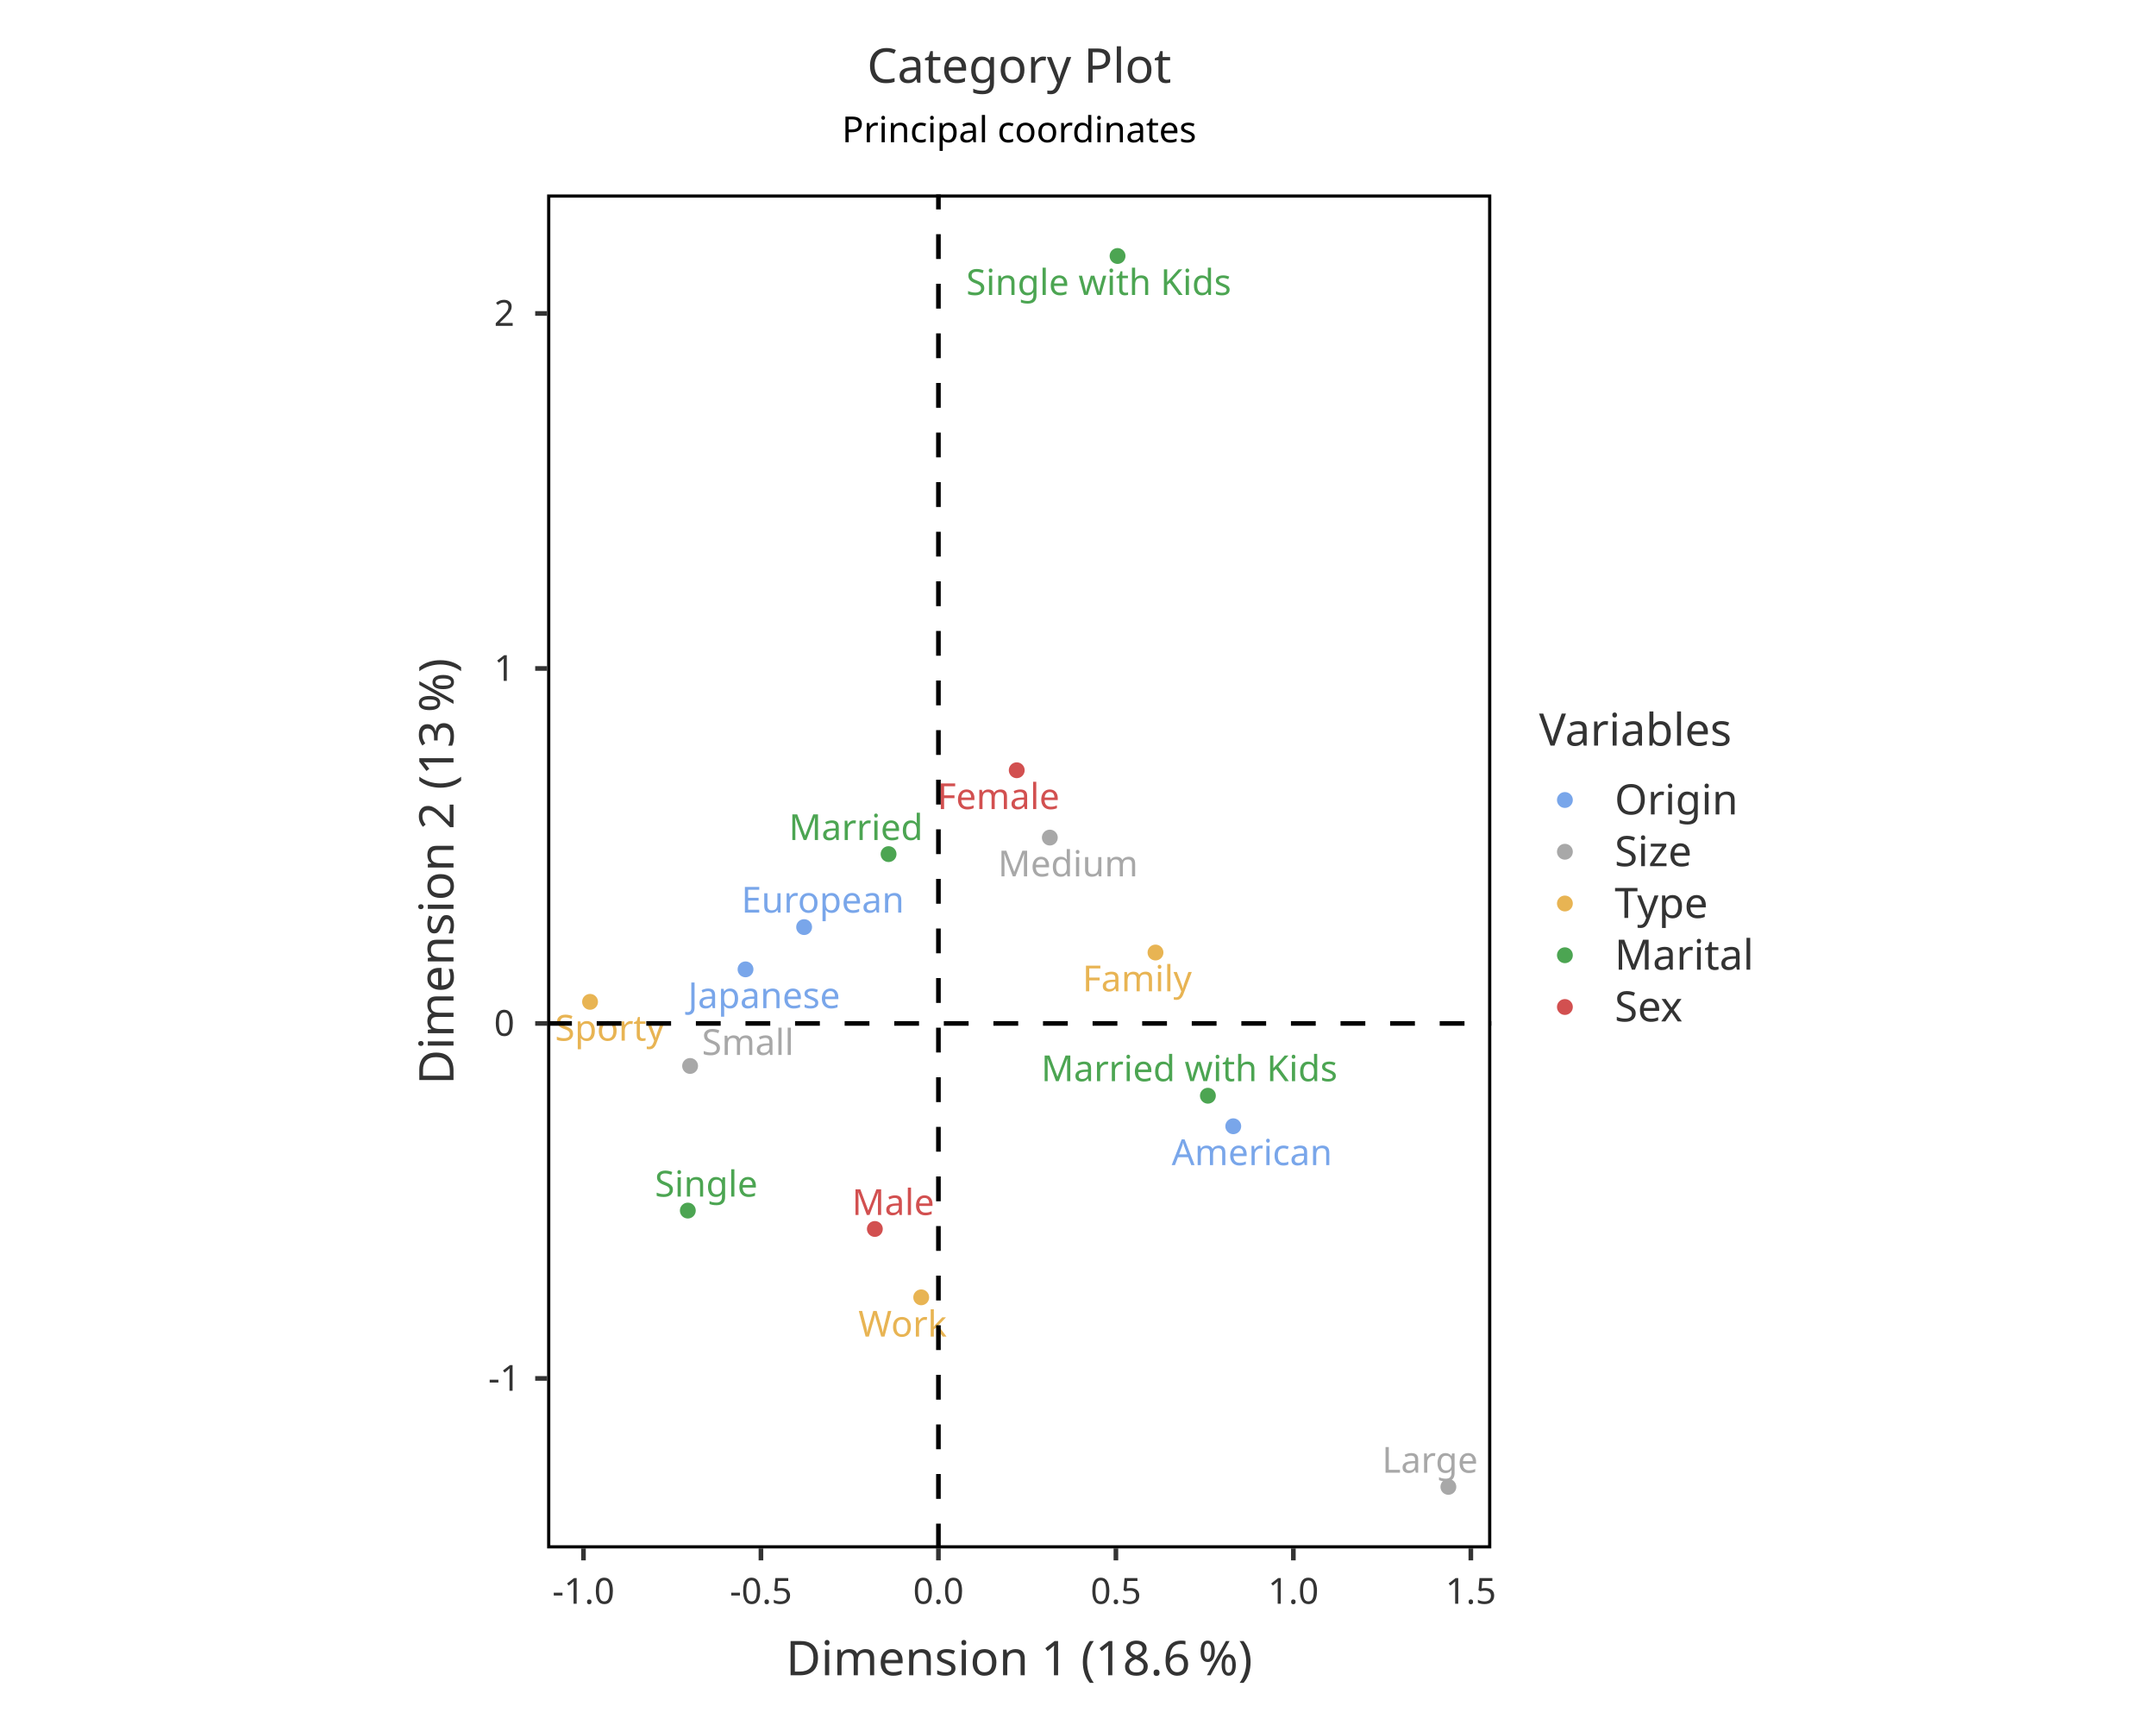
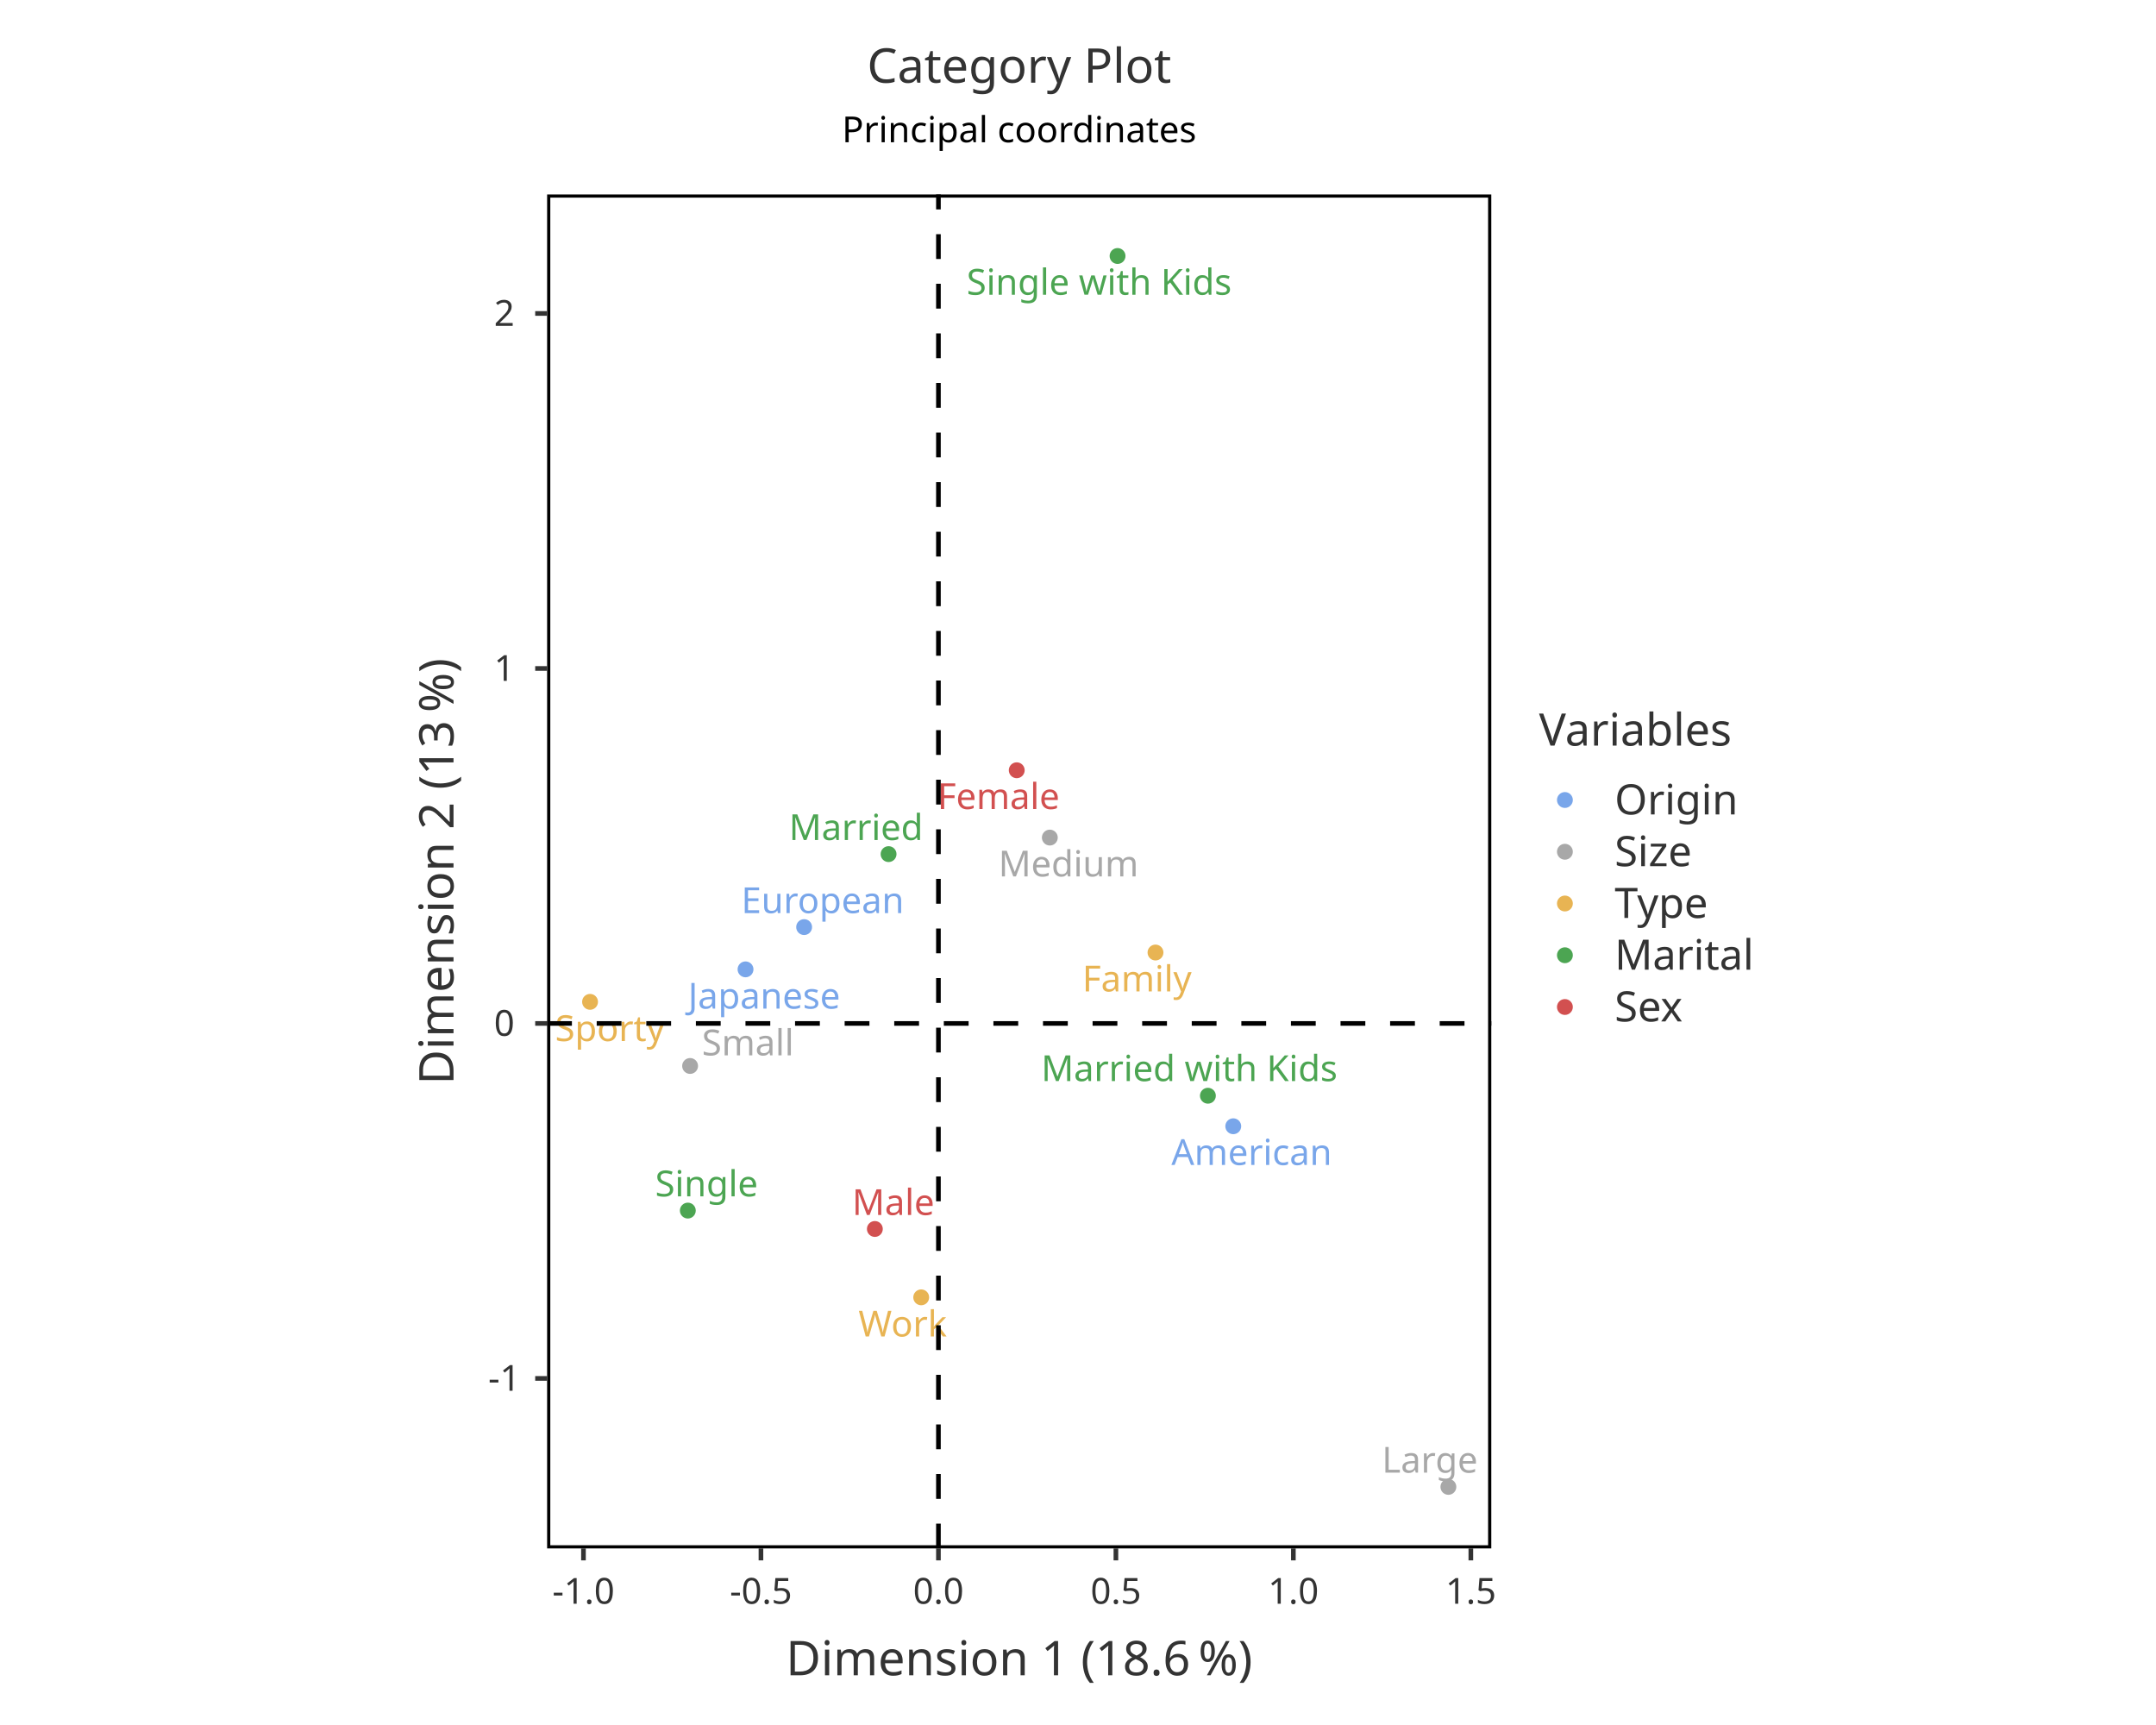
<svg xmlns="http://www.w3.org/2000/svg" class="svglite" data-engine-version="2.0" width="720.00pt" height="576.00pt" viewBox="0 0 720.00 576.00">
  <defs>
    <style type="text/css">
    .svglite line, .svglite polyline, .svglite polygon, .svglite path, .svglite rect, .svglite circle {
      fill: none;
      stroke: #000000;
      stroke-linecap: round;
      stroke-linejoin: round;
      stroke-miterlimit: 10.00;
    }
  </style>
  </defs>
  <rect width="100%" height="100%" style="stroke: none; fill: #FFFFFF;" />
  <defs>
    <clipPath id="cpMC4wMHw3MjAuMDB8MC4wMHw1NzYuMDA=">
      <rect x="0.00" y="0.00" width="720.00" height="576.00" />
    </clipPath>
  </defs>
  <g clip-path="url(#cpMC4wMHw3MjAuMDB8MC4wMHw1NzYuMDA=)">
</g>
  <defs>
    <clipPath id="cpMTIzLjg0fDU5Ni4xNnwwLjAwfDU3Ni4wMA==">
      <rect x="123.84" y="0.00" width="472.32" height="576.00" />
    </clipPath>
  </defs>
  <g clip-path="url(#cpMTIzLjg0fDU5Ni4xNnwwLjAwfDU3Ni4wMA==)">
    <rect x="123.84" y="0.00" width="472.32" height="576.00" style="stroke-width: 1.55; stroke: none;" />
  </g>
  <g clip-path="url(#cpMC4wMHw3MjAuMDB8MC4wMHw1NzYuMDA=)">
</g>
  <defs>
    <clipPath id="cpMTgyLjcxfDQ5OC4wMnw2NC45M3w1MTcuMDQ=">
      <rect x="182.71" y="64.93" width="315.31" height="452.11" />
    </clipPath>
  </defs>
  <g clip-path="url(#cpMTgyLjcxfDQ5OC4wMnw2NC45M3w1MTcuMDQ=)">
    <rect x="182.71" y="64.93" width="315.31" height="452.11" style="stroke-width: 1.55; stroke: none;" />
    <circle cx="411.85" cy="376.07" r="2.65" style="stroke-width: 1.03; stroke: none; fill: #79A6EA;" />
    <circle cx="248.97" cy="323.68" r="2.65" style="stroke-width: 1.03; stroke: none; fill: #79A6EA;" />
    <circle cx="268.54" cy="309.57" r="2.65" style="stroke-width: 1.03; stroke: none; fill: #79A6EA;" />
    <circle cx="230.46" cy="355.94" r="2.65" style="stroke-width: 1.03; stroke: none; fill: #A8A8A8;" />
    <circle cx="350.59" cy="279.68" r="2.65" style="stroke-width: 1.03; stroke: none; fill: #A8A8A8;" />
    <circle cx="483.69" cy="496.49" r="2.65" style="stroke-width: 1.03; stroke: none; fill: #A8A8A8;" />
    <circle cx="197.05" cy="334.53" r="2.65" style="stroke-width: 1.03; stroke: none; fill: #E8B453;" />
    <circle cx="385.88" cy="318.06" r="2.65" style="stroke-width: 1.03; stroke: none; fill: #E8B453;" />
    <circle cx="307.64" cy="433.20" r="2.65" style="stroke-width: 1.03; stroke: none; fill: #E8B453;" />
    <circle cx="373.21" cy="85.48" r="2.65" style="stroke-width: 1.03; stroke: none; fill: #4CA552;" />
    <circle cx="403.38" cy="365.88" r="2.65" style="stroke-width: 1.03; stroke: none; fill: #4CA552;" />
    <circle cx="229.70" cy="404.23" r="2.65" style="stroke-width: 1.03; stroke: none; fill: #4CA552;" />
    <circle cx="296.74" cy="285.20" r="2.65" style="stroke-width: 1.03; stroke: none; fill: #4CA552;" />
    <circle cx="292.16" cy="410.37" r="2.65" style="stroke-width: 1.03; stroke: none; fill: #D25050;" />
    <circle cx="339.54" cy="257.20" r="2.65" style="stroke-width: 1.03; stroke: none; fill: #D25050;" />
-     <text x="418.09" y="389.06" text-anchor="middle" style="font-size: 12.00px; fill: #79A6EA; font-family: sans;" textLength="50.70px" lengthAdjust="spacingAndGlyphs">American</text>
-     <text x="255.17" y="336.63" text-anchor="middle" style="font-size: 12.00px; fill: #79A6EA; font-family: sans;" textLength="52.06px" lengthAdjust="spacingAndGlyphs">Japanese</text>
-     <text x="274.78" y="304.72" text-anchor="middle" style="font-size: 12.00px; fill: #79A6EA; font-family: sans;" textLength="52.05px" lengthAdjust="spacingAndGlyphs">European</text>
-     <text x="249.76" y="352.26" text-anchor="middle" style="font-size: 12.00px; fill: #A8A8A8; font-family: sans;" textLength="30.01px" lengthAdjust="spacingAndGlyphs">Small</text>
-     <text x="356.67" y="292.63" text-anchor="middle" style="font-size: 12.00px; fill: #A8A8A8; font-family: sans;" textLength="42.69px" lengthAdjust="spacingAndGlyphs">Medium</text>
-     <text x="477.55" y="491.75" text-anchor="middle" style="font-size: 12.00px; fill: #A8A8A8; font-family: sans;" textLength="30.69px" lengthAdjust="spacingAndGlyphs">Large</text>
-     <text x="203.66" y="347.49" text-anchor="middle" style="font-size: 12.00px; fill: #E8B453; font-family: sans;" textLength="34.69px" lengthAdjust="spacingAndGlyphs">Sporty</text>
-     <text x="379.75" y="331.00" text-anchor="middle" style="font-size: 12.00px; fill: #E8B453; font-family: sans;" textLength="35.34px" lengthAdjust="spacingAndGlyphs">Family</text>
-     <text x="301.43" y="446.30" text-anchor="middle" style="font-size: 12.00px; fill: #E8B453; font-family: sans;" textLength="28.00px" lengthAdjust="spacingAndGlyphs">Work</text>
-     <text x="366.93" y="98.50" text-anchor="middle" style="font-size: 12.00px; fill: #4CA552; font-family: sans;" textLength="84.72px" lengthAdjust="spacingAndGlyphs">Single with Kids</text>
-     <text x="397.18" y="361.02" text-anchor="middle" style="font-size: 12.00px; fill: #4CA552; font-family: sans;" textLength="92.04px" lengthAdjust="spacingAndGlyphs">Married with Kids</text>
-     <text x="235.86" y="399.56" text-anchor="middle" style="font-size: 12.00px; fill: #4CA552; font-family: sans;" textLength="33.36px" lengthAdjust="spacingAndGlyphs">Single</text>
-     <text x="285.84" y="280.49" text-anchor="middle" style="font-size: 12.00px; fill: #4CA552; font-family: sans;" textLength="40.68px" lengthAdjust="spacingAndGlyphs">Married</text>
-     <text x="298.28" y="405.69" text-anchor="middle" style="font-size: 12.00px; fill: #D25050; font-family: sans;" textLength="26.01px" lengthAdjust="spacingAndGlyphs">Male</text>
-     <text x="333.44" y="270.16" text-anchor="middle" style="font-size: 12.00px; fill: #D25050; font-family: sans;" textLength="40.02px" lengthAdjust="spacingAndGlyphs">Female</text>
+     <text x="417.99" y="389.00" text-anchor="middle" style="font-size: 12.00px; fill: #79A6EA; font-family: sans;" textLength="50.70px" lengthAdjust="spacingAndGlyphs">American</text>
+     <text x="255.19" y="336.78" text-anchor="middle" style="font-size: 12.00px; fill: #79A6EA; font-family: sans;" textLength="52.06px" lengthAdjust="spacingAndGlyphs">Japanese</text>
+     <text x="274.74" y="304.89" text-anchor="middle" style="font-size: 12.00px; fill: #79A6EA; font-family: sans;" textLength="52.05px" lengthAdjust="spacingAndGlyphs">European</text>
+     <text x="249.76" y="352.40" text-anchor="middle" style="font-size: 12.00px; fill: #A8A8A8; font-family: sans;" textLength="30.01px" lengthAdjust="spacingAndGlyphs">Small</text>
+     <text x="356.83" y="292.65" text-anchor="middle" style="font-size: 12.00px; fill: #A8A8A8; font-family: sans;" textLength="42.69px" lengthAdjust="spacingAndGlyphs">Medium</text>
+     <text x="477.50" y="491.73" text-anchor="middle" style="font-size: 12.00px; fill: #A8A8A8; font-family: sans;" textLength="30.69px" lengthAdjust="spacingAndGlyphs">Large</text>
+     <text x="203.70" y="347.62" text-anchor="middle" style="font-size: 12.00px; fill: #E8B453; font-family: sans;" textLength="34.69px" lengthAdjust="spacingAndGlyphs">Sporty</text>
+     <text x="379.69" y="331.05" text-anchor="middle" style="font-size: 12.00px; fill: #E8B453; font-family: sans;" textLength="35.34px" lengthAdjust="spacingAndGlyphs">Family</text>
+     <text x="301.46" y="446.27" text-anchor="middle" style="font-size: 12.00px; fill: #E8B453; font-family: sans;" textLength="28.00px" lengthAdjust="spacingAndGlyphs">Work</text>
+     <text x="367.06" y="98.41" text-anchor="middle" style="font-size: 12.00px; fill: #4CA552; font-family: sans;" textLength="84.72px" lengthAdjust="spacingAndGlyphs">Single with Kids</text>
+     <text x="397.18" y="360.99" text-anchor="middle" style="font-size: 12.00px; fill: #4CA552; font-family: sans;" textLength="92.04px" lengthAdjust="spacingAndGlyphs">Married with Kids</text>
+     <text x="235.96" y="399.48" text-anchor="middle" style="font-size: 12.00px; fill: #4CA552; font-family: sans;" textLength="33.36px" lengthAdjust="spacingAndGlyphs">Single</text>
+     <text x="285.87" y="280.49" text-anchor="middle" style="font-size: 12.00px; fill: #4CA552; font-family: sans;" textLength="40.68px" lengthAdjust="spacingAndGlyphs">Married</text>
+     <text x="298.32" y="405.69" text-anchor="middle" style="font-size: 12.00px; fill: #D25050; font-family: sans;" textLength="26.01px" lengthAdjust="spacingAndGlyphs">Male</text>
+     <text x="333.46" y="270.14" text-anchor="middle" style="font-size: 12.00px; fill: #D25050; font-family: sans;" textLength="40.02px" lengthAdjust="spacingAndGlyphs">Female</text>
    <line x1="182.71" y1="341.74" x2="498.02" y2="341.74" style="stroke-width: 1.55; stroke-dasharray: 8.28,8.28; stroke-linecap: butt;" />
    <line x1="313.39" y1="517.04" x2="313.39" y2="64.93" style="stroke-width: 1.55; stroke-dasharray: 8.28,8.28; stroke-linecap: butt;" />
    <rect x="182.71" y="64.93" width="315.31" height="452.11" style="stroke-width: 2.13;" />
  </g>
  <g clip-path="url(#cpMC4wMHw3MjAuMDB8MC4wMHw1NzYuMDA=)">
    <polyline points="182.71,517.04 182.71,64.93 " style="stroke-width: 0.00; stroke: #333333; stroke-linecap: butt;" />
    <text x="168.41" y="464.40" text-anchor="middle" style="font-size: 12.00px; fill: #333333; font-family: sans;" textLength="10.67px" lengthAdjust="spacingAndGlyphs">-1</text>
    <text x="168.41" y="345.87" text-anchor="middle" style="font-size: 12.00px; fill: #333333; font-family: sans;" textLength="6.67px" lengthAdjust="spacingAndGlyphs">0</text>
    <text x="168.41" y="227.34" text-anchor="middle" style="font-size: 12.00px; fill: #333333; font-family: sans;" textLength="6.67px" lengthAdjust="spacingAndGlyphs">1</text>
    <text x="168.41" y="108.80" text-anchor="middle" style="font-size: 12.00px; fill: #333333; font-family: sans;" textLength="6.67px" lengthAdjust="spacingAndGlyphs">2</text>
    <polyline points="178.73,460.27 182.71,460.27 " style="stroke-width: 1.55; stroke: #333333; stroke-linecap: butt;" />
    <polyline points="178.73,341.74 182.71,341.74 " style="stroke-width: 1.55; stroke: #333333; stroke-linecap: butt;" />
    <polyline points="178.73,223.21 182.71,223.21 " style="stroke-width: 1.55; stroke: #333333; stroke-linecap: butt;" />
    <polyline points="178.73,104.67 182.71,104.67 " style="stroke-width: 1.55; stroke: #333333; stroke-linecap: butt;" />
    <polyline points="182.71,517.04 498.02,517.04 " style="stroke-width: 0.00; stroke: #333333; stroke-linecap: butt;" />
    <polyline points="194.85,521.03 194.85,517.04 " style="stroke-width: 1.55; stroke: #333333; stroke-linecap: butt;" />
    <polyline points="254.12,521.03 254.12,517.04 " style="stroke-width: 1.55; stroke: #333333; stroke-linecap: butt;" />
    <polyline points="313.39,521.03 313.39,517.04 " style="stroke-width: 1.55; stroke: #333333; stroke-linecap: butt;" />
    <polyline points="372.66,521.03 372.66,517.04 " style="stroke-width: 1.55; stroke: #333333; stroke-linecap: butt;" />
    <polyline points="431.92,521.03 431.92,517.04 " style="stroke-width: 1.55; stroke: #333333; stroke-linecap: butt;" />
    <polyline points="491.19,521.03 491.19,517.04 " style="stroke-width: 1.55; stroke: #333333; stroke-linecap: butt;" />
    <text x="194.85" y="535.51" text-anchor="middle" style="font-size: 12.00px; fill: #333333; font-family: sans;" textLength="20.68px" lengthAdjust="spacingAndGlyphs">-1.0</text>
    <text x="254.12" y="535.51" text-anchor="middle" style="font-size: 12.00px; fill: #333333; font-family: sans;" textLength="20.68px" lengthAdjust="spacingAndGlyphs">-0.5</text>
    <text x="313.39" y="535.51" text-anchor="middle" style="font-size: 12.00px; fill: #333333; font-family: sans;" textLength="16.68px" lengthAdjust="spacingAndGlyphs">0.0</text>
    <text x="372.66" y="535.51" text-anchor="middle" style="font-size: 12.00px; fill: #333333; font-family: sans;" textLength="16.68px" lengthAdjust="spacingAndGlyphs">0.5</text>
    <text x="431.92" y="535.51" text-anchor="middle" style="font-size: 12.00px; fill: #333333; font-family: sans;" textLength="16.68px" lengthAdjust="spacingAndGlyphs">1.0</text>
    <text x="491.19" y="535.51" text-anchor="middle" style="font-size: 12.00px; fill: #333333; font-family: sans;" textLength="16.68px" lengthAdjust="spacingAndGlyphs">1.5</text>
    <text x="340.37" y="559.40" text-anchor="middle" style="font-size: 16.00px; fill: #333333; font-family: sans;" textLength="152.62px" lengthAdjust="spacingAndGlyphs">Dimension 1 (18.6 %)</text>
    <text transform="translate(151.45,290.99) rotate(-90)" text-anchor="middle" style="font-size: 16.00px; fill: #333333; font-family: sans;" textLength="139.28px" lengthAdjust="spacingAndGlyphs">Dimension 2 (13 %)</text>
    <rect x="513.96" y="237.09" width="67.26" height="107.81" style="stroke-width: 1.55; stroke: none;" />
    <text x="513.96" y="248.97" style="font-size: 15.00px; fill: #333333; font-family: sans;" textLength="62.54px" lengthAdjust="spacingAndGlyphs">Variables</text>
    <circle cx="522.60" cy="267.13" r="2.65" style="stroke-width: 1.03; stroke: none; fill: #79A6EA;" />
    <circle cx="522.60" cy="284.41" r="2.65" style="stroke-width: 1.03; stroke: none; fill: #A8A8A8;" />
    <circle cx="522.60" cy="301.69" r="2.65" style="stroke-width: 1.03; stroke: none; fill: #E8B453;" />
    <circle cx="522.60" cy="318.97" r="2.65" style="stroke-width: 1.03; stroke: none; fill: #4CA552;" />
    <circle cx="522.60" cy="336.25" r="2.65" style="stroke-width: 1.03; stroke: none; fill: #D25050;" />
    <text x="539.21" y="271.95" style="font-size: 14.00px; fill: #333333; font-family: sans;" textLength="37.35px" lengthAdjust="spacingAndGlyphs">Origin</text>
    <text x="539.21" y="289.23" style="font-size: 14.00px; fill: #333333; font-family: sans;" textLength="27.24px" lengthAdjust="spacingAndGlyphs">Size</text>
    <text x="539.21" y="306.51" style="font-size: 14.00px; fill: #333333; font-family: sans;" textLength="31.13px" lengthAdjust="spacingAndGlyphs">Type</text>
    <text x="539.21" y="323.79" style="font-size: 14.00px; fill: #333333; font-family: sans;" textLength="42.01px" lengthAdjust="spacingAndGlyphs">Marital</text>
    <text x="539.21" y="341.07" style="font-size: 14.00px; fill: #333333; font-family: sans;" textLength="24.13px" lengthAdjust="spacingAndGlyphs">Sex</text>
    <text x="340.37" y="47.50" text-anchor="middle" style="font-size: 12.00px; font-family: sans;" textLength="111.41px" lengthAdjust="spacingAndGlyphs">Principal coordinates</text>
    <text x="340.37" y="27.62" text-anchor="middle" style="font-size: 16.00px; fill: #333333; font-family: sans;" textLength="96.95px" lengthAdjust="spacingAndGlyphs">Category Plot</text>
  </g>
</svg>
